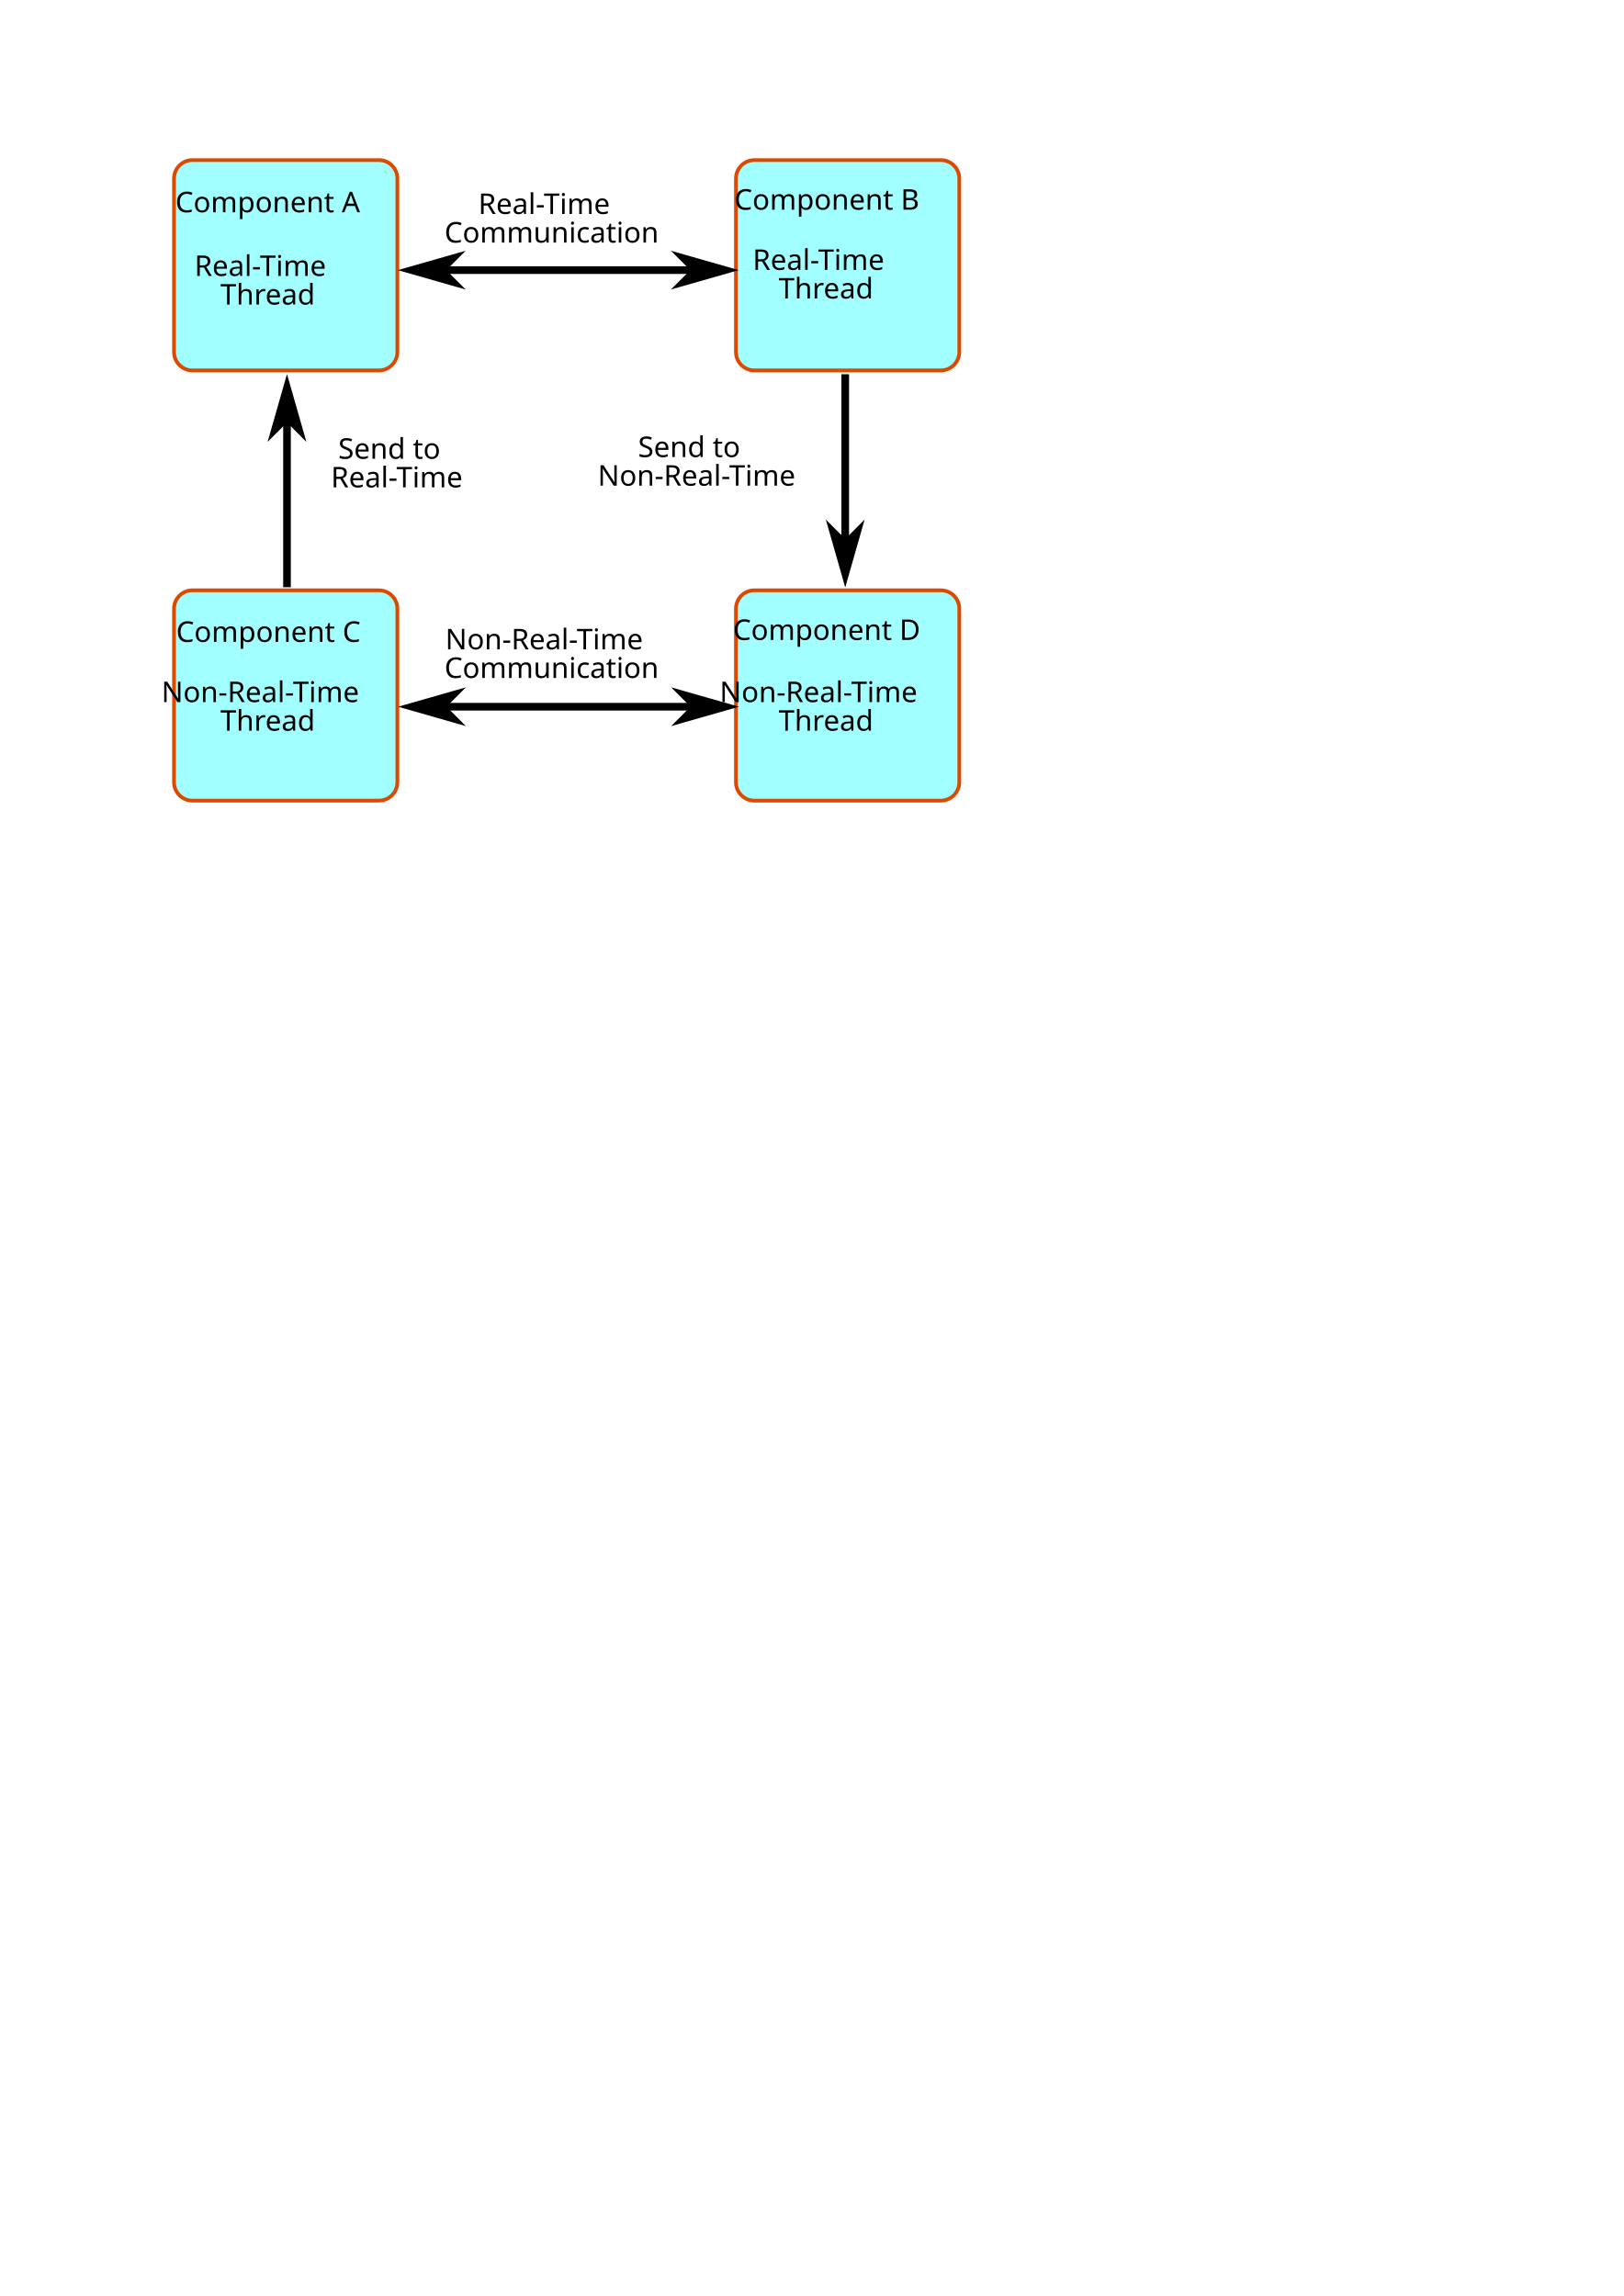
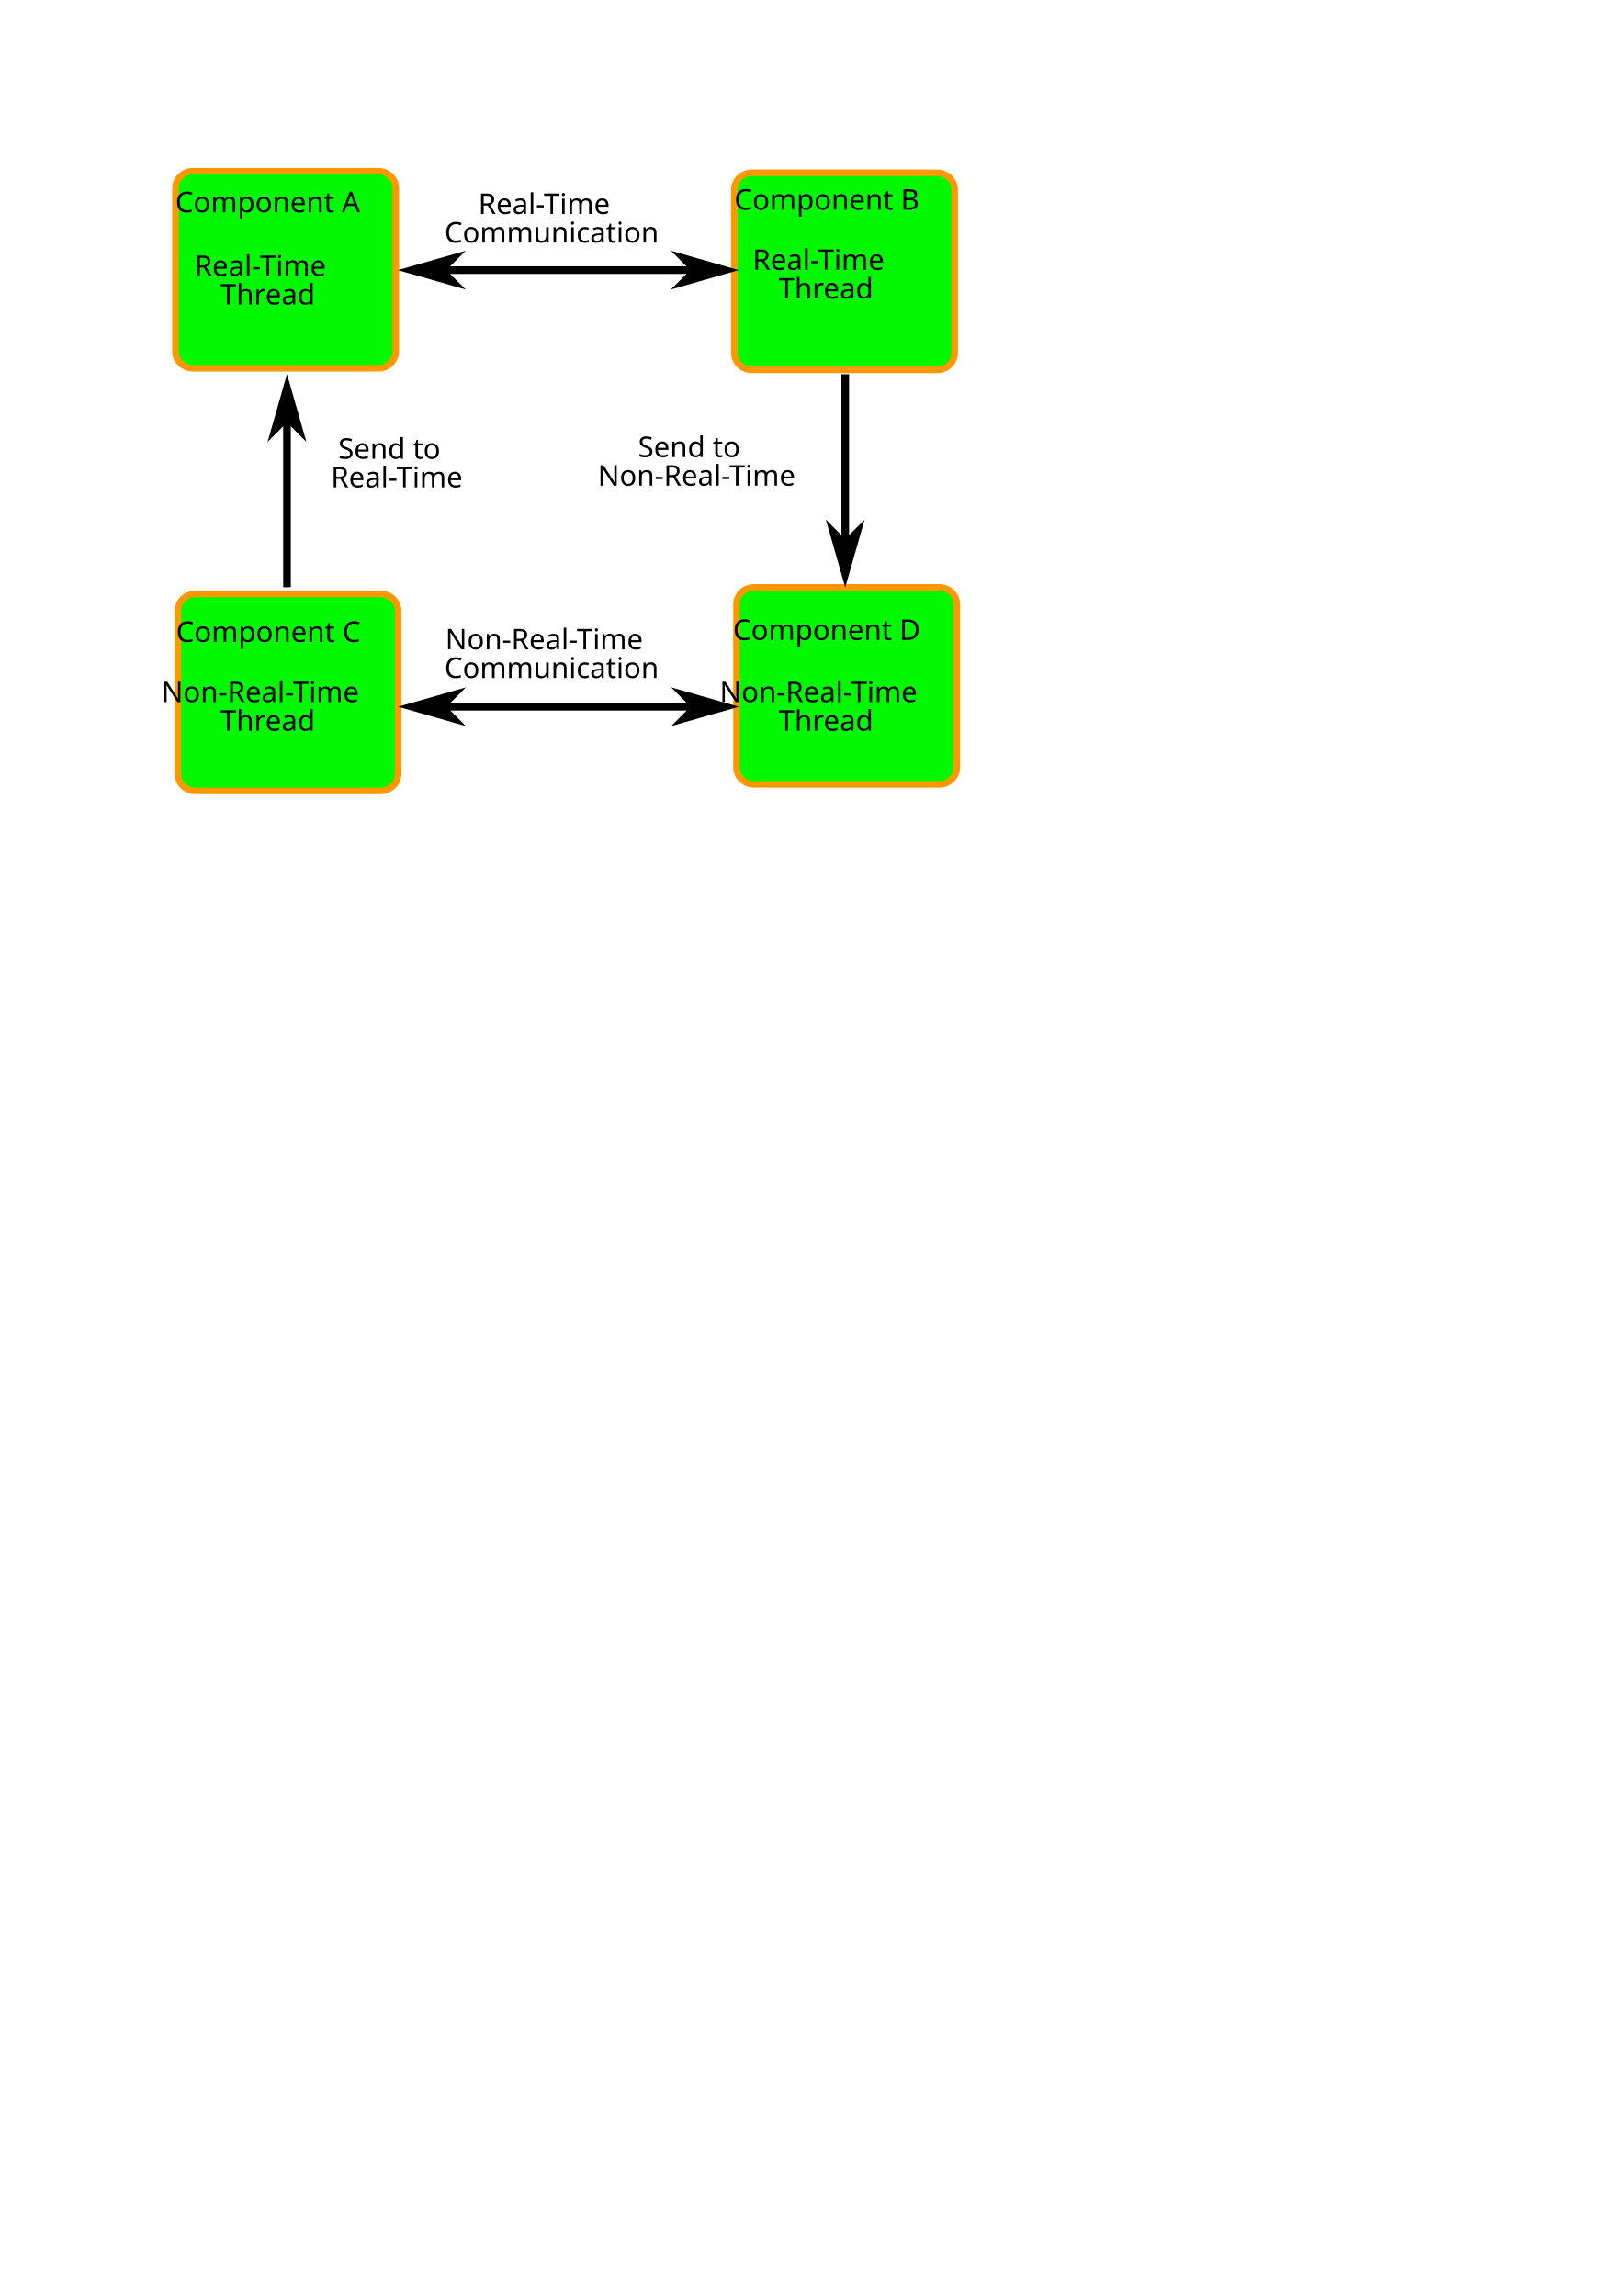
- <svg xmlns="http://www.w3.org/2000/svg" width="744.094" height="1052.362" id="svg2207">
+ <svg xmlns="http://www.w3.org/2000/svg" xmlns:xlink="http://www.w3.org/1999/xlink" width="744.094" height="1052.362" id="svg2207" version="1.1">
  <defs id="defs2209">
    <marker orient="auto" refY="0.0" refX="0.0" id="Arrow1Mend" style="overflow:visible;">
      <path id="path3177" d="M 0.0,0.0 L 5.0,-5.0 L -12.5,0.0 L 5.0,5.0 L 0.0,0.0 z " style="fill-rule:evenodd;stroke:#000000;stroke-width:1.0pt;marker-start:none;" transform="scale(0.4) rotate(180) translate(10,0)" />
    </marker>
    <marker orient="auto" refY="0.0" refX="0.0" id="Arrow1Sstart" style="overflow:visible">
      <path id="path3180" d="M 0.0,0.0 L 5.0,-5.0 L -12.5,0.0 L 5.0,5.0 L 0.0,0.0 z " style="fill-rule:evenodd;stroke:#000000;stroke-width:1.0pt;marker-start:none" transform="scale(0.2) translate(6,0)" />
    </marker>
    <marker orient="auto" refY="0.0" refX="0.0" id="Arrow1Mstart" style="overflow:visible">
      <path id="path3174" d="M 0.0,0.0 L 5.0,-5.0 L -12.5,0.0 L 5.0,5.0 L 0.0,0.0 z " style="fill-rule:evenodd;stroke:#000000;stroke-width:1.0pt;marker-start:none" transform="scale(0.4) translate(10,0)" />
    </marker>
+     <radialGradient xlink:href="#XMLID_9_-2" id="radialGradient16966" gradientUnits="userSpaceOnUse" cx="40.189" cy="40.039" r="39.748" />
+     <radialGradient r="39.748" id="XMLID_9_-2" gradientUnits="userSpaceOnUse" cy="40.039" cx="40.189">
+       <stop style="stop-color:#FFFA5F" offset="0" id="stop8-3" />
+       <stop style="stop-color:#B53A00" offset="1" id="stop10-6" />
+     </radialGradient>
+     <linearGradient xlink:href="#XMLID_10_-2" id="linearGradient16968" gradientUnits="userSpaceOnUse" gradientTransform="matrix(776.0099,550.007,550.007,-776.0099,-65411.414,493075.94)" x1="-243.97" y1="462.694" x2="-243.015" y2="462.694" />
+     <linearGradient y2="462.694" y1="462.694" x2="-243.015" x1="-243.97" id="XMLID_10_-2" gradientUnits="userSpaceOnUse" gradientTransform="matrix(776.0099,550.007,550.007,-776.0099,-65411.414,493075.94)">
+       <stop style="stop-color:#FFFFFF" offset="0" id="stop15-2" />
+       <stop style="stop-color:#000000" offset="1" id="stop17-4" />
+     </linearGradient>
+     <linearGradient xlink:href="#XMLID_11_-7" id="linearGradient16970" gradientUnits="userSpaceOnUse" gradientTransform="matrix(0,-214.9991,-214.9991,0,102527.3,-52175.832)" x1="-243.247" y1="476.69" x2="-242.313" y2="476.69" />
+     <linearGradient y2="476.69" y1="476.69" x2="-242.313" x1="-243.247" id="XMLID_11_-7" gradientUnits="userSpaceOnUse" gradientTransform="matrix(0,-214.9991,-214.9991,0,102527.3,-52175.832)">
+       <stop style="stop-color:#FFFFFF" offset="0" id="stop22-0" />
+       <stop style="stop-color:#000000" offset="1" id="stop24-4" />
+     </linearGradient>
+     <radialGradient xlink:href="#XMLID_12_-9" id="radialGradient16972" gradientUnits="userSpaceOnUse" cx="39.623" cy="39.519" r="21.1" />
+     <radialGradient r="21.1" id="XMLID_12_-9" gradientUnits="userSpaceOnUse" cy="39.519" cx="39.623">
+       <stop style="stop-color:#FFFA5F" offset="0" id="stop29-6" />
+       <stop style="stop-color:#FEF85E" offset="0.395" id="stop31-5" />
+       <stop style="stop-color:#FCF15B" offset="0.537" id="stop33-4" />
+       <stop style="stop-color:#F7E655" offset="0.638" id="stop35-6" />
+       <stop style="stop-color:#F1D54C" offset="0.72" id="stop37-4" />
+       <stop style="stop-color:#E8BF42" offset="0.79" id="stop39-2" />
+       <stop style="stop-color:#DEA334" offset="0.852" id="stop41-5" />
+       <stop style="stop-color:#D18324" offset="0.908" id="stop43-1" />
+       <stop style="stop-color:#C35F12" offset="0.958" id="stop45-6" />
+       <stop style="stop-color:#B53A00" offset="1" id="stop47-1" />
+     </radialGradient>
+     <radialGradient xlink:href="#XMLID_13_-3" id="radialGradient16974" gradientUnits="userSpaceOnUse" gradientTransform="matrix(0.9774,-0.2115,0.2115,0.9774,-204.4903,341.9193)" cx="336.279" cy="-178.156" r="39.747" />
+     <radialGradient r="39.747" id="XMLID_13_-3" gradientUnits="userSpaceOnUse" gradientTransform="matrix(0.9774,-0.2115,0.2115,0.9774,-204.4903,341.9193)" cy="-178.156" cx="336.279">
+       <stop style="stop-color:#FFFA5F" offset="0" id="stop96-7" />
+       <stop style="stop-color:#B53A00" offset="1" id="stop98-7" />
+     </radialGradient>
+     <linearGradient xlink:href="#XMLID_14_-1" id="linearGradient16976" gradientUnits="userSpaceOnUse" gradientTransform="matrix(0.9774,-0.2115,0.2115,0.9774,-204.4903,341.9193)" x1="-20.343" y1="-178.022" x2="892.426" y2="-178.022" />
+     <linearGradient y2="-178.022" y1="-178.022" x2="892.426" x1="-20.343" id="XMLID_14_-1" gradientUnits="userSpaceOnUse" gradientTransform="matrix(0.9774,-0.2115,0.2115,0.9774,-204.4903,341.9193)">
+       <stop style="stop-color:#FFFFFF" offset="0" id="stop103-2" />
+       <stop style="stop-color:#000000" offset="1" id="stop105-1" />
+     </linearGradient>
+     <linearGradient xlink:href="#XMLID_15_-0" id="linearGradient16978" gradientUnits="userSpaceOnUse" gradientTransform="matrix(0.9774,-0.2115,0.2115,0.9774,-204.4903,341.9193)" x1="247.466" y1="-178.675" x2="461.862" y2="-178.675" />
+     <linearGradient y2="-178.675" y1="-178.675" x2="461.862" x1="247.466" id="XMLID_15_-0" gradientUnits="userSpaceOnUse" gradientTransform="matrix(0.9774,-0.2115,0.2115,0.9774,-204.4903,341.9193)">
+       <stop style="stop-color:#FFFFFF" offset="0" id="stop110-8" />
+       <stop style="stop-color:#000000" offset="1" id="stop112-9" />
+     </linearGradient>
+     <radialGradient xlink:href="#XMLID_16_-0" id="radialGradient16980" gradientUnits="userSpaceOnUse" gradientTransform="matrix(0.9774,-0.2115,0.2115,0.9774,-204.4903,341.9193)" cx="335.713" cy="-178.675" r="21.1" />
+     <radialGradient r="21.1" id="XMLID_16_-0" gradientUnits="userSpaceOnUse" gradientTransform="matrix(0.9774,-0.2115,0.2115,0.9774,-204.4903,341.9193)" cy="-178.675" cx="335.713">
+       <stop style="stop-color:#FFFA5F" offset="0" id="stop117-1" />
+       <stop style="stop-color:#FEF85E" offset="0.395" id="stop119-3" />
+       <stop style="stop-color:#FCF15B" offset="0.537" id="stop121-4" />
+       <stop style="stop-color:#F7E655" offset="0.638" id="stop123-8" />
+       <stop style="stop-color:#F1D54C" offset="0.72" id="stop125-5" />
+       <stop style="stop-color:#E8BF42" offset="0.79" id="stop127-8" />
+       <stop style="stop-color:#DEA334" offset="0.852" id="stop129-2" />
+       <stop style="stop-color:#D18324" offset="0.908" id="stop131-2" />
+       <stop style="stop-color:#C35F12" offset="0.958" id="stop133-0" />
+       <stop style="stop-color:#B53A00" offset="1" id="stop135-6" />
+     </radialGradient>
  </defs>
  <g id="layer1">
-     <g id="g2222" transform="matrix(0.7241691,0,0,0.7235417,17.12903,20.64148)">
-       <rect rx="11.655" ry="11.665" y="72.896" x="86.472" height="133.219" width="141.342" id="rect3220" style="font-size:16px;font-style:normal;font-variant:normal;font-weight:normal;font-stretch:normal;text-align:center;line-height:125%;writing-mode:lr-tb;text-anchor:middle;opacity:1;color:#000000;fill:#a1ffff;fill-opacity:1;fill-rule:nonzero;stroke:#dc4900;stroke-width:2.359;stroke-linecap:round;stroke-linejoin:round;marker:none;marker-start:none;marker-mid:none;marker-end:none;stroke-miterlimit:4;stroke-dasharray:none;stroke-dashoffset:0;stroke-opacity:1;visibility:visible;display:inline;overflow:visible;font-family:Sans" />
-       <rect rx="11.655" ry="11.665" y="72.896" x="442.069" height="133.219" width="141.342" id="rect2216" style="font-size:16px;font-style:normal;font-variant:normal;font-weight:normal;font-stretch:normal;text-align:center;line-height:125%;writing-mode:lr-tb;text-anchor:middle;opacity:1;color:#000000;fill:#a1ffff;fill-opacity:1;fill-rule:nonzero;stroke:#dc4900;stroke-width:2.359;stroke-linecap:round;stroke-linejoin:round;marker:none;marker-start:none;marker-mid:none;marker-end:none;stroke-miterlimit:4;stroke-dasharray:none;stroke-dashoffset:0;stroke-opacity:1;visibility:visible;display:inline;overflow:visible;font-family:Sans" />
-     </g>
-     <g id="g2226" transform="matrix(0.7241691,0,0,0.7235417,17.12903,217.829)">
-       <rect rx="11.655" ry="11.665" y="72.896" x="86.472" height="133.219" width="141.342" id="rect2228" style="font-size:16px;font-style:normal;font-variant:normal;font-weight:normal;font-stretch:normal;text-align:center;line-height:125%;writing-mode:lr-tb;text-anchor:middle;opacity:1;color:#000000;fill:#a1ffff;fill-opacity:1;fill-rule:nonzero;stroke:#dc4900;stroke-width:2.359;stroke-linecap:round;stroke-linejoin:round;marker:none;marker-start:none;marker-mid:none;marker-end:none;stroke-miterlimit:4;stroke-dasharray:none;stroke-dashoffset:0;stroke-opacity:1;visibility:visible;display:inline;overflow:visible;font-family:Sans" />
-       <rect rx="11.655" ry="11.665" y="72.896" x="442.069" height="133.219" width="141.342" id="rect2230" style="font-size:16px;font-style:normal;font-variant:normal;font-weight:normal;font-stretch:normal;text-align:center;line-height:125%;writing-mode:lr-tb;text-anchor:middle;opacity:1;color:#000000;fill:#a1ffff;fill-opacity:1;fill-rule:nonzero;stroke:#dc4900;stroke-width:2.359;stroke-linecap:round;stroke-linejoin:round;marker:none;marker-start:none;marker-mid:none;marker-end:none;stroke-miterlimit:4;stroke-dasharray:none;stroke-dashoffset:0;stroke-opacity:1;visibility:visible;display:inline;overflow:visible;font-family:Sans" />
-     </g>
+     <rect style="fill:#00f801;fill-opacity:1;stroke:#ff9800;stroke-width:3;stroke-miterlimit:4;stroke-opacity:1;stroke-dasharray:none;stroke-dashoffset:6;display:inline" id="rect3632-3" width="100.974" height="90.309" x="80.417" y="78.473" ry="7.781" rx="8.037" />
+     <g id="g2222" transform="matrix(0.7241691,0,0,0.7235417,17.12903,20.64148)" />
+     <g id="g2226" transform="matrix(0.7241691,0,0,0.7235417,17.12903,217.829)" />
    <text xml:space="preserve" style="font-size:13.115px;font-style:normal;font-variant:normal;font-weight:normal;font-stretch:normal;text-align:center;line-height:100%;writing-mode:lr-tb;text-anchor:middle;fill:#000000;fill-opacity:1;stroke:none;stroke-width:1px;stroke-linecap:butt;stroke-linejoin:miter;stroke-opacity:1;font-family:Sans" x="131.148" y="97.335" id="text2232" transform="scale(1.000433,0.9995667)">
      <tspan id="tspan2234" x="131.148" y="97.335">Component A</tspan>
    </text>
+     <rect style="fill:#00f801;fill-opacity:1;stroke:#ff9800;stroke-width:3;stroke-miterlimit:4;stroke-opacity:1;stroke-dasharray:none;stroke-dashoffset:6;display:inline" id="rect3632-3-1" width="100.974" height="90.309" x="81.513" y="272.208" ry="7.781" rx="8.037" />
    <text xml:space="preserve" style="font-size:13.115px;font-style:normal;font-variant:normal;font-weight:normal;font-stretch:normal;text-align:center;line-height:100%;writing-mode:lr-tb;text-anchor:middle;fill:#000000;fill-opacity:1;stroke:none;stroke-width:1px;stroke-linecap:butt;stroke-linejoin:miter;stroke-opacity:1;font-family:Sans" x="131.459" y="294.344" id="text2236" transform="scale(1.000433,0.9995667)">
      <tspan id="tspan2238" x="131.459" y="294.344">Component C</tspan>
    </text>
+     <rect style="fill:#00f801;fill-opacity:1;stroke:#ff9800;stroke-width:3;stroke-miterlimit:4;stroke-opacity:1;stroke-dasharray:none;stroke-dashoffset:6;display:inline" id="rect3632-3-3" width="100.974" height="90.309" x="336.513" y="79.208" ry="7.781" rx="8.037" />
    <text xml:space="preserve" style="font-size:13.115px;font-style:normal;font-variant:normal;font-weight:normal;font-stretch:normal;text-align:center;line-height:100%;writing-mode:lr-tb;text-anchor:middle;fill:#000000;fill-opacity:1;stroke:none;stroke-width:1px;stroke-linecap:butt;stroke-linejoin:miter;stroke-opacity:1;font-family:Sans" x="387.269" y="96.156" id="text2240" transform="scale(1.000433,0.9995667)">
      <tspan id="tspan2242" x="387.269" y="96.156">Component B</tspan>
    </text>
+     <rect style="fill:#00f801;fill-opacity:1;stroke:#ff9800;stroke-width:3;stroke-miterlimit:4;stroke-opacity:1;stroke-dasharray:none;stroke-dashoffset:6;display:inline" id="rect3632-3-30" width="100.974" height="90.309" x="337.513" y="269.208" ry="7.781" rx="8.037" />
    <text xml:space="preserve" style="font-size:13.115px;font-style:normal;font-variant:normal;font-weight:normal;font-stretch:normal;text-align:center;line-height:100%;writing-mode:lr-tb;text-anchor:middle;fill:#000000;fill-opacity:1;stroke:none;stroke-width:1px;stroke-linecap:butt;stroke-linejoin:miter;stroke-opacity:1;font-family:Sans" x="387.192" y="293.451" id="text2244" transform="scale(1.000433,0.9995667)">
      <tspan id="tspan2246" x="387.192" y="293.451">Component D</tspan>
    </text>
    <text xml:space="preserve" style="font-size:13.115px;font-style:normal;font-variant:normal;font-weight:normal;font-stretch:normal;text-align:center;line-height:100%;writing-mode:lr-tb;text-anchor:middle;fill:#000000;fill-opacity:1;stroke:none;stroke-width:1px;stroke-linecap:butt;stroke-linejoin:miter;stroke-opacity:1;font-family:Sans" x="131.171" y="126.534" id="text2248" transform="scale(1.000433,0.9995667)">
      <tspan id="tspan2250" x="131.171" y="126.534">Real-Time</tspan>
      <tspan x="131.171" y="139.648" id="tspan2252">Thread</tspan>
    </text>
    <text xml:space="preserve" style="font-size:13.115px;font-style:normal;font-variant:normal;font-weight:normal;font-stretch:normal;text-align:center;line-height:100%;writing-mode:lr-tb;text-anchor:middle;fill:#000000;fill-opacity:1;stroke:none;stroke-width:1px;stroke-linecap:butt;stroke-linejoin:miter;stroke-opacity:1;font-family:Sans" x="386.882" y="123.756" id="text2174" transform="scale(1.000433,0.9995667)">
      <tspan id="tspan2176" x="386.882" y="123.756">Real-Time</tspan>
      <tspan x="386.882" y="136.871" id="tspan2178">Thread</tspan>
    </text>
    <text xml:space="preserve" style="font-size:13.115px;font-style:normal;font-variant:normal;font-weight:normal;font-stretch:normal;text-align:center;line-height:100%;writing-mode:lr-tb;text-anchor:middle;fill:#000000;fill-opacity:1;stroke:none;stroke-width:1px;stroke-linecap:butt;stroke-linejoin:miter;stroke-opacity:1;font-family:Sans" x="131.171" y="321.944" id="text2180" transform="scale(1.000433,0.9995667)">
      <tspan id="tspan2182" x="131.171" y="321.944">Non-Real-Time</tspan>
      <tspan x="131.171" y="335.058" id="tspan2184">Thread</tspan>
    </text>
    <text xml:space="preserve" style="font-size:13.115px;font-style:normal;font-variant:normal;font-weight:normal;font-stretch:normal;text-align:center;line-height:100%;writing-mode:lr-tb;text-anchor:middle;fill:#000000;fill-opacity:1;stroke:none;stroke-width:1px;stroke-linecap:butt;stroke-linejoin:miter;stroke-opacity:1;font-family:Sans" x="386.882" y="321.944" id="text2186" transform="scale(1.000433,0.9995667)">
      <tspan id="tspan2188" x="386.882" y="321.944">Non-Real-Time</tspan>
      <tspan x="386.882" y="335.058" id="tspan2190">Thread</tspan>
    </text>
    <path style="fill:none;fill-opacity:0.75;fill-rule:evenodd;stroke:#000000;stroke-width:3.5;stroke-linecap:butt;stroke-linejoin:miter;marker-start:url(#Arrow1Mstart);marker-end:url(#Arrow1Mend);stroke-miterlimit:4;stroke-dasharray:none;stroke-opacity:1" d="M 189.21,123.81 L 331.66,123.81" id="path2192" />
    <path style="fill:none;fill-opacity:0.75;fill-rule:evenodd;stroke:#000000;stroke-width:3.5;stroke-linecap:butt;stroke-linejoin:miter;marker-start:url(#Arrow1Mstart);marker-end:url(#Arrow1Mend);stroke-miterlimit:4;stroke-dasharray:none;stroke-opacity:1" d="M 189.313,323.923 L 331.763,323.923" id="path3369" />
    <path style="fill:none;fill-opacity:0.75;fill-rule:evenodd;stroke:#000000;stroke-width:3.5;stroke-linecap:butt;stroke-linejoin:miter;marker-start:url(#Arrow1Mstart);marker-end:none;stroke-miterlimit:4;stroke-dasharray:none;stroke-opacity:1" d="M 131.522,178.328 L 131.522,269.148" id="path3371" />
    <text xml:space="preserve" style="font-size:13.115px;font-style:normal;font-variant:normal;font-weight:normal;font-stretch:normal;text-align:center;line-height:100%;writing-mode:lr-tb;text-anchor:middle;fill:#000000;fill-opacity:1;stroke:none;stroke-width:1px;stroke-linecap:butt;stroke-linejoin:miter;stroke-opacity:1;font-family:Sans" x="261.2" y="98.115" id="text3375" transform="scale(1.000433,0.9995667)">
      <tspan id="tspan3377" x="261.2" y="98.115">Real-Time</tspan>
      <tspan x="261.2" y="111.23" id="tspan3379">Communication</tspan>
    </text>
    <text xml:space="preserve" style="font-size:13.115px;font-style:normal;font-variant:normal;font-weight:normal;font-stretch:normal;text-align:center;line-height:100%;writing-mode:lr-tb;text-anchor:middle;fill:#000000;fill-opacity:1;stroke:none;stroke-width:1px;stroke-linecap:butt;stroke-linejoin:miter;stroke-opacity:1;font-family:Sans" x="261.2" y="297.756" id="text3381" transform="scale(1.000433,0.9995667)">
      <tspan id="tspan3383" x="261.2" y="297.756">Non-Real-Time</tspan>
      <tspan x="261.2" y="310.87" id="tspan3385">Communication</tspan>
    </text>
    <path style="fill:none;fill-opacity:0.75;fill-rule:evenodd;stroke:#000000;stroke-width:3.5;stroke-linecap:butt;stroke-linejoin:miter;marker-start:url(#Arrow1Mstart);marker-end:none;stroke-miterlimit:4;stroke-dasharray:none;stroke-opacity:1" d="M 387.344,262.348 L 387.344,171.527" id="path3387" />
    <text xml:space="preserve" style="font-size:13.115px;font-style:normal;font-variant:normal;font-weight:normal;font-stretch:normal;text-align:center;line-height:100%;writing-mode:lr-tb;text-anchor:middle;fill:#000000;fill-opacity:1;stroke:none;stroke-width:1px;stroke-linecap:butt;stroke-linejoin:miter;stroke-opacity:1;font-family:Sans" x="190.293" y="210.366" id="text3389" transform="scale(1.000433,0.9995667)">
      <tspan id="tspan3391" x="190.293" y="210.366">Send to</tspan>
      <tspan x="190.293" y="223.48" id="tspan3393">Real-Time</tspan>
    </text>
    <text xml:space="preserve" style="font-size:13.115px;font-style:normal;font-variant:normal;font-weight:normal;font-stretch:normal;text-align:center;line-height:100%;writing-mode:lr-tb;text-anchor:middle;fill:#000000;fill-opacity:1;stroke:none;stroke-width:1px;stroke-linecap:butt;stroke-linejoin:miter;stroke-opacity:1;font-family:Sans" x="327.62" y="209.586" id="text3397" transform="scale(1.000433,0.9995667)">
      <tspan id="tspan3399" x="327.62" y="209.586">Send to</tspan>
      <tspan x="327.62" y="222.7" id="tspan3403">Non-Real-Time</tspan>
    </text>
  </g>
</svg>
